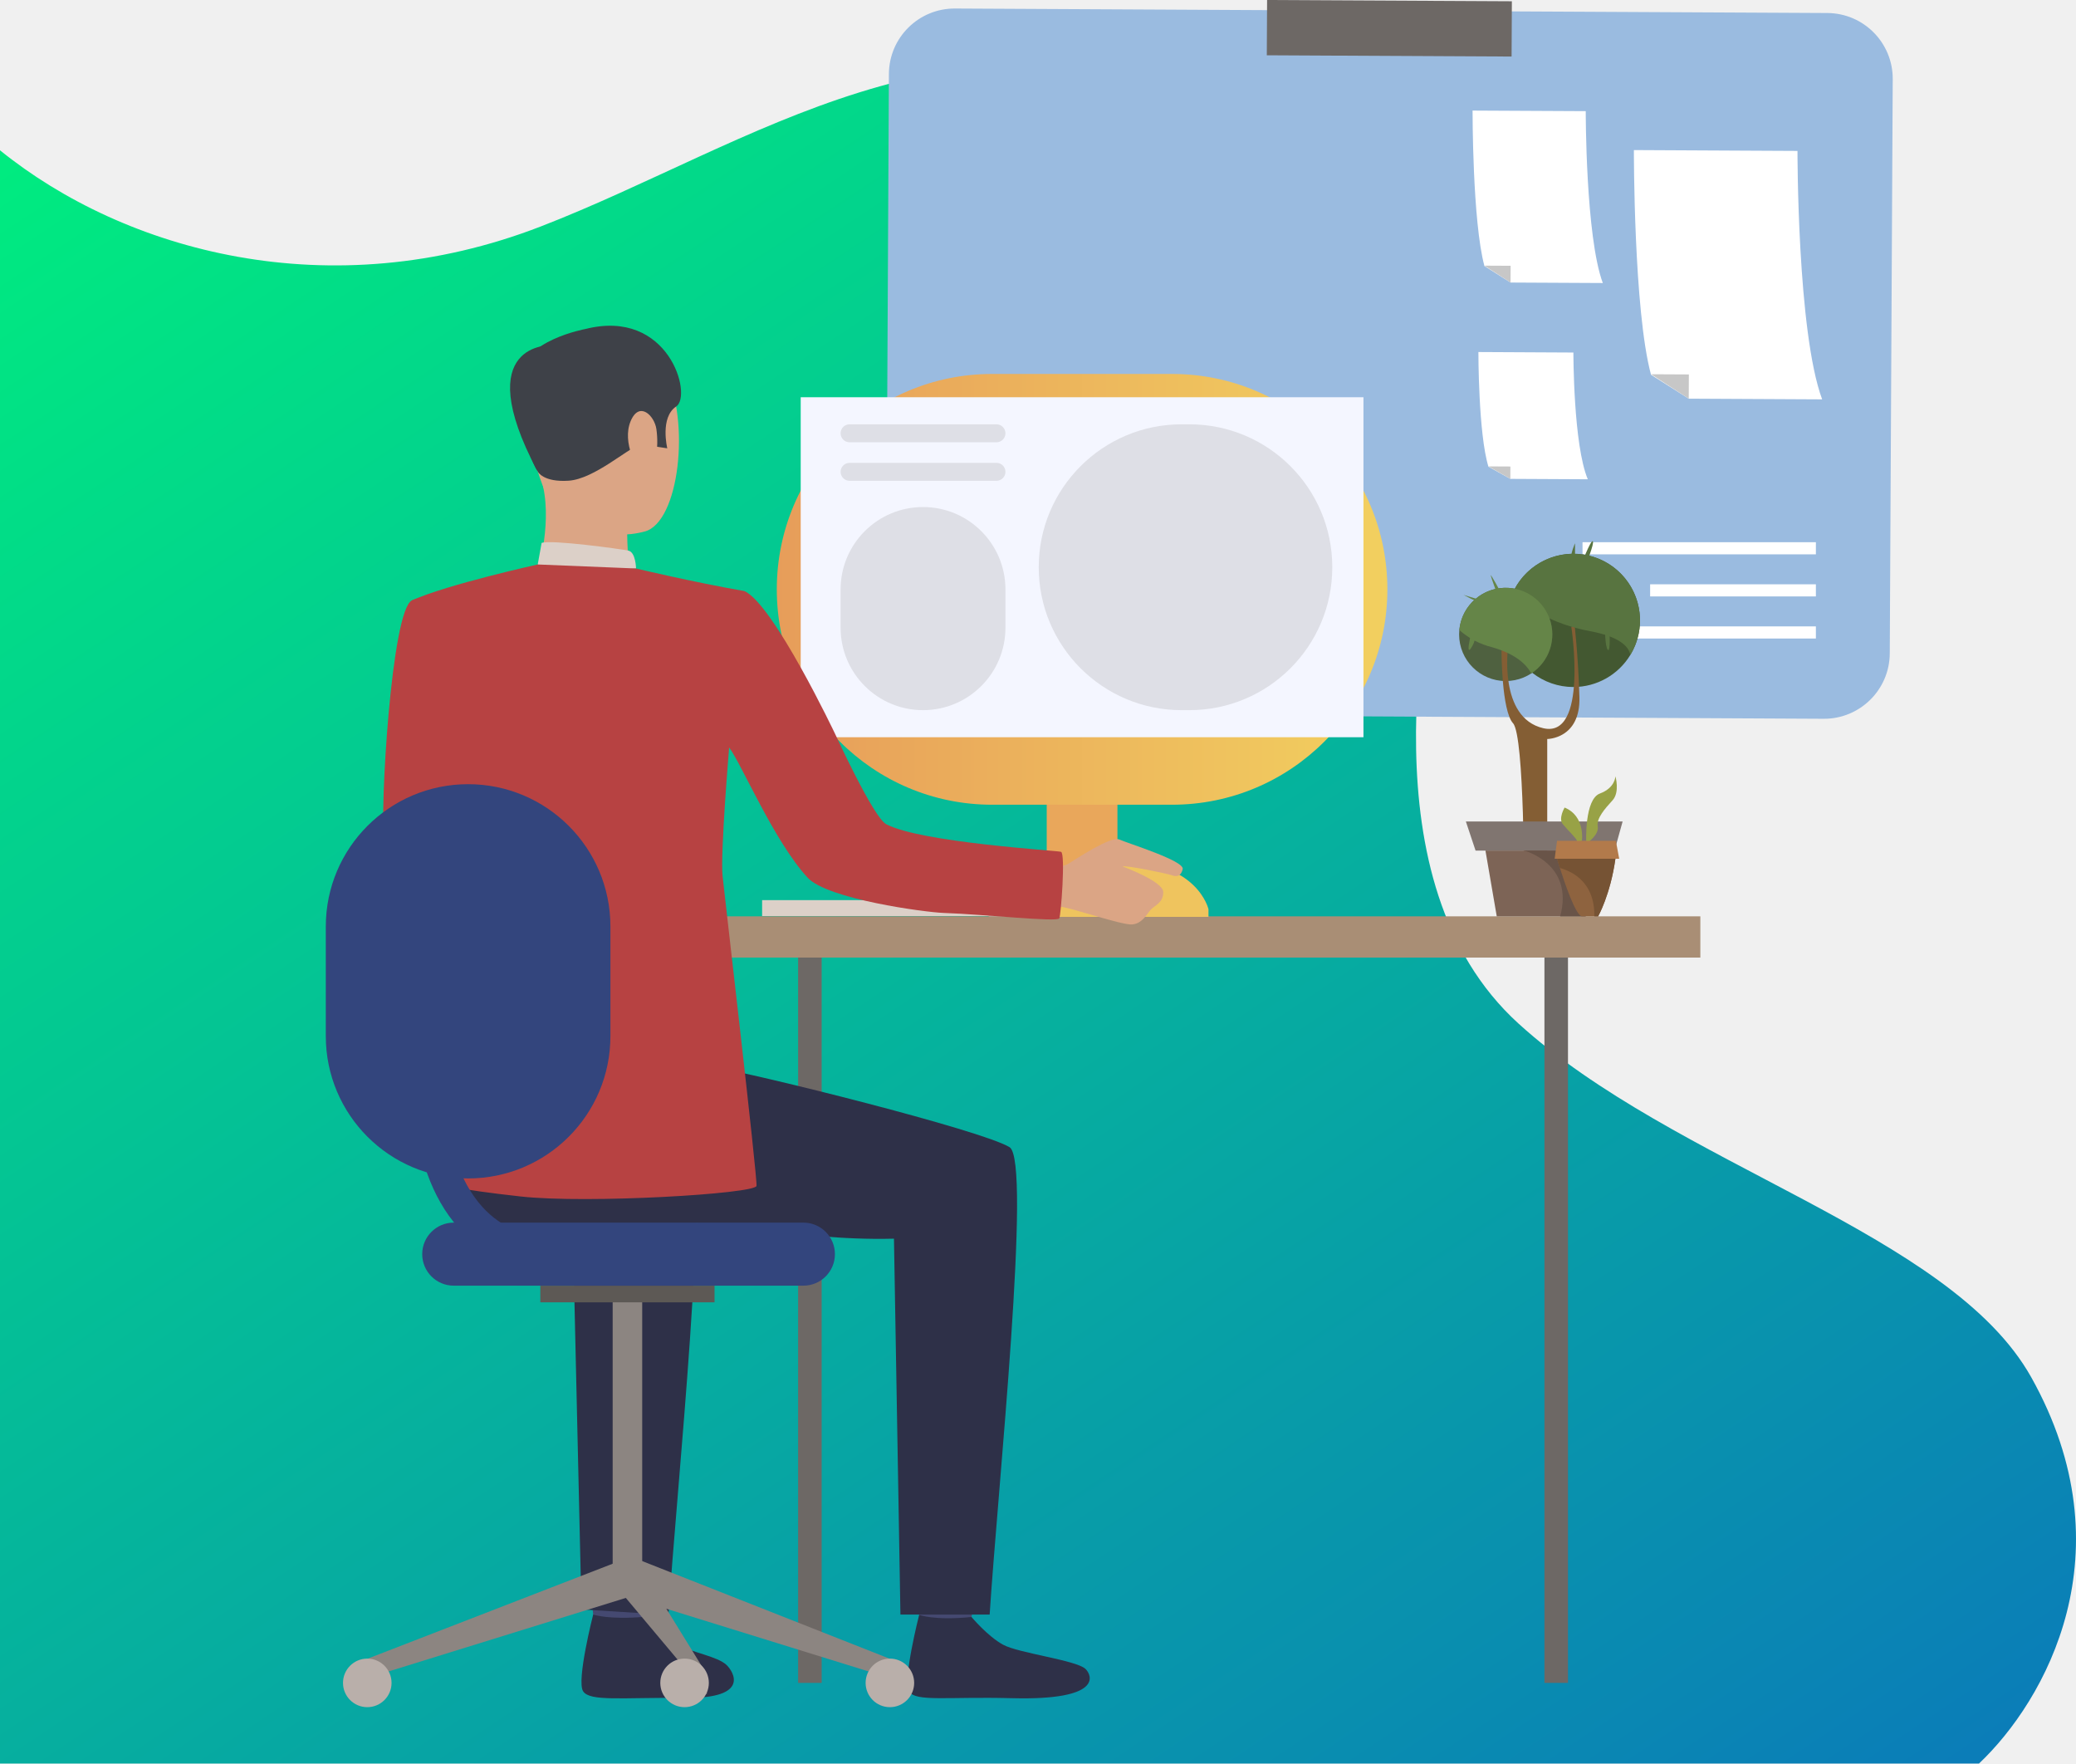
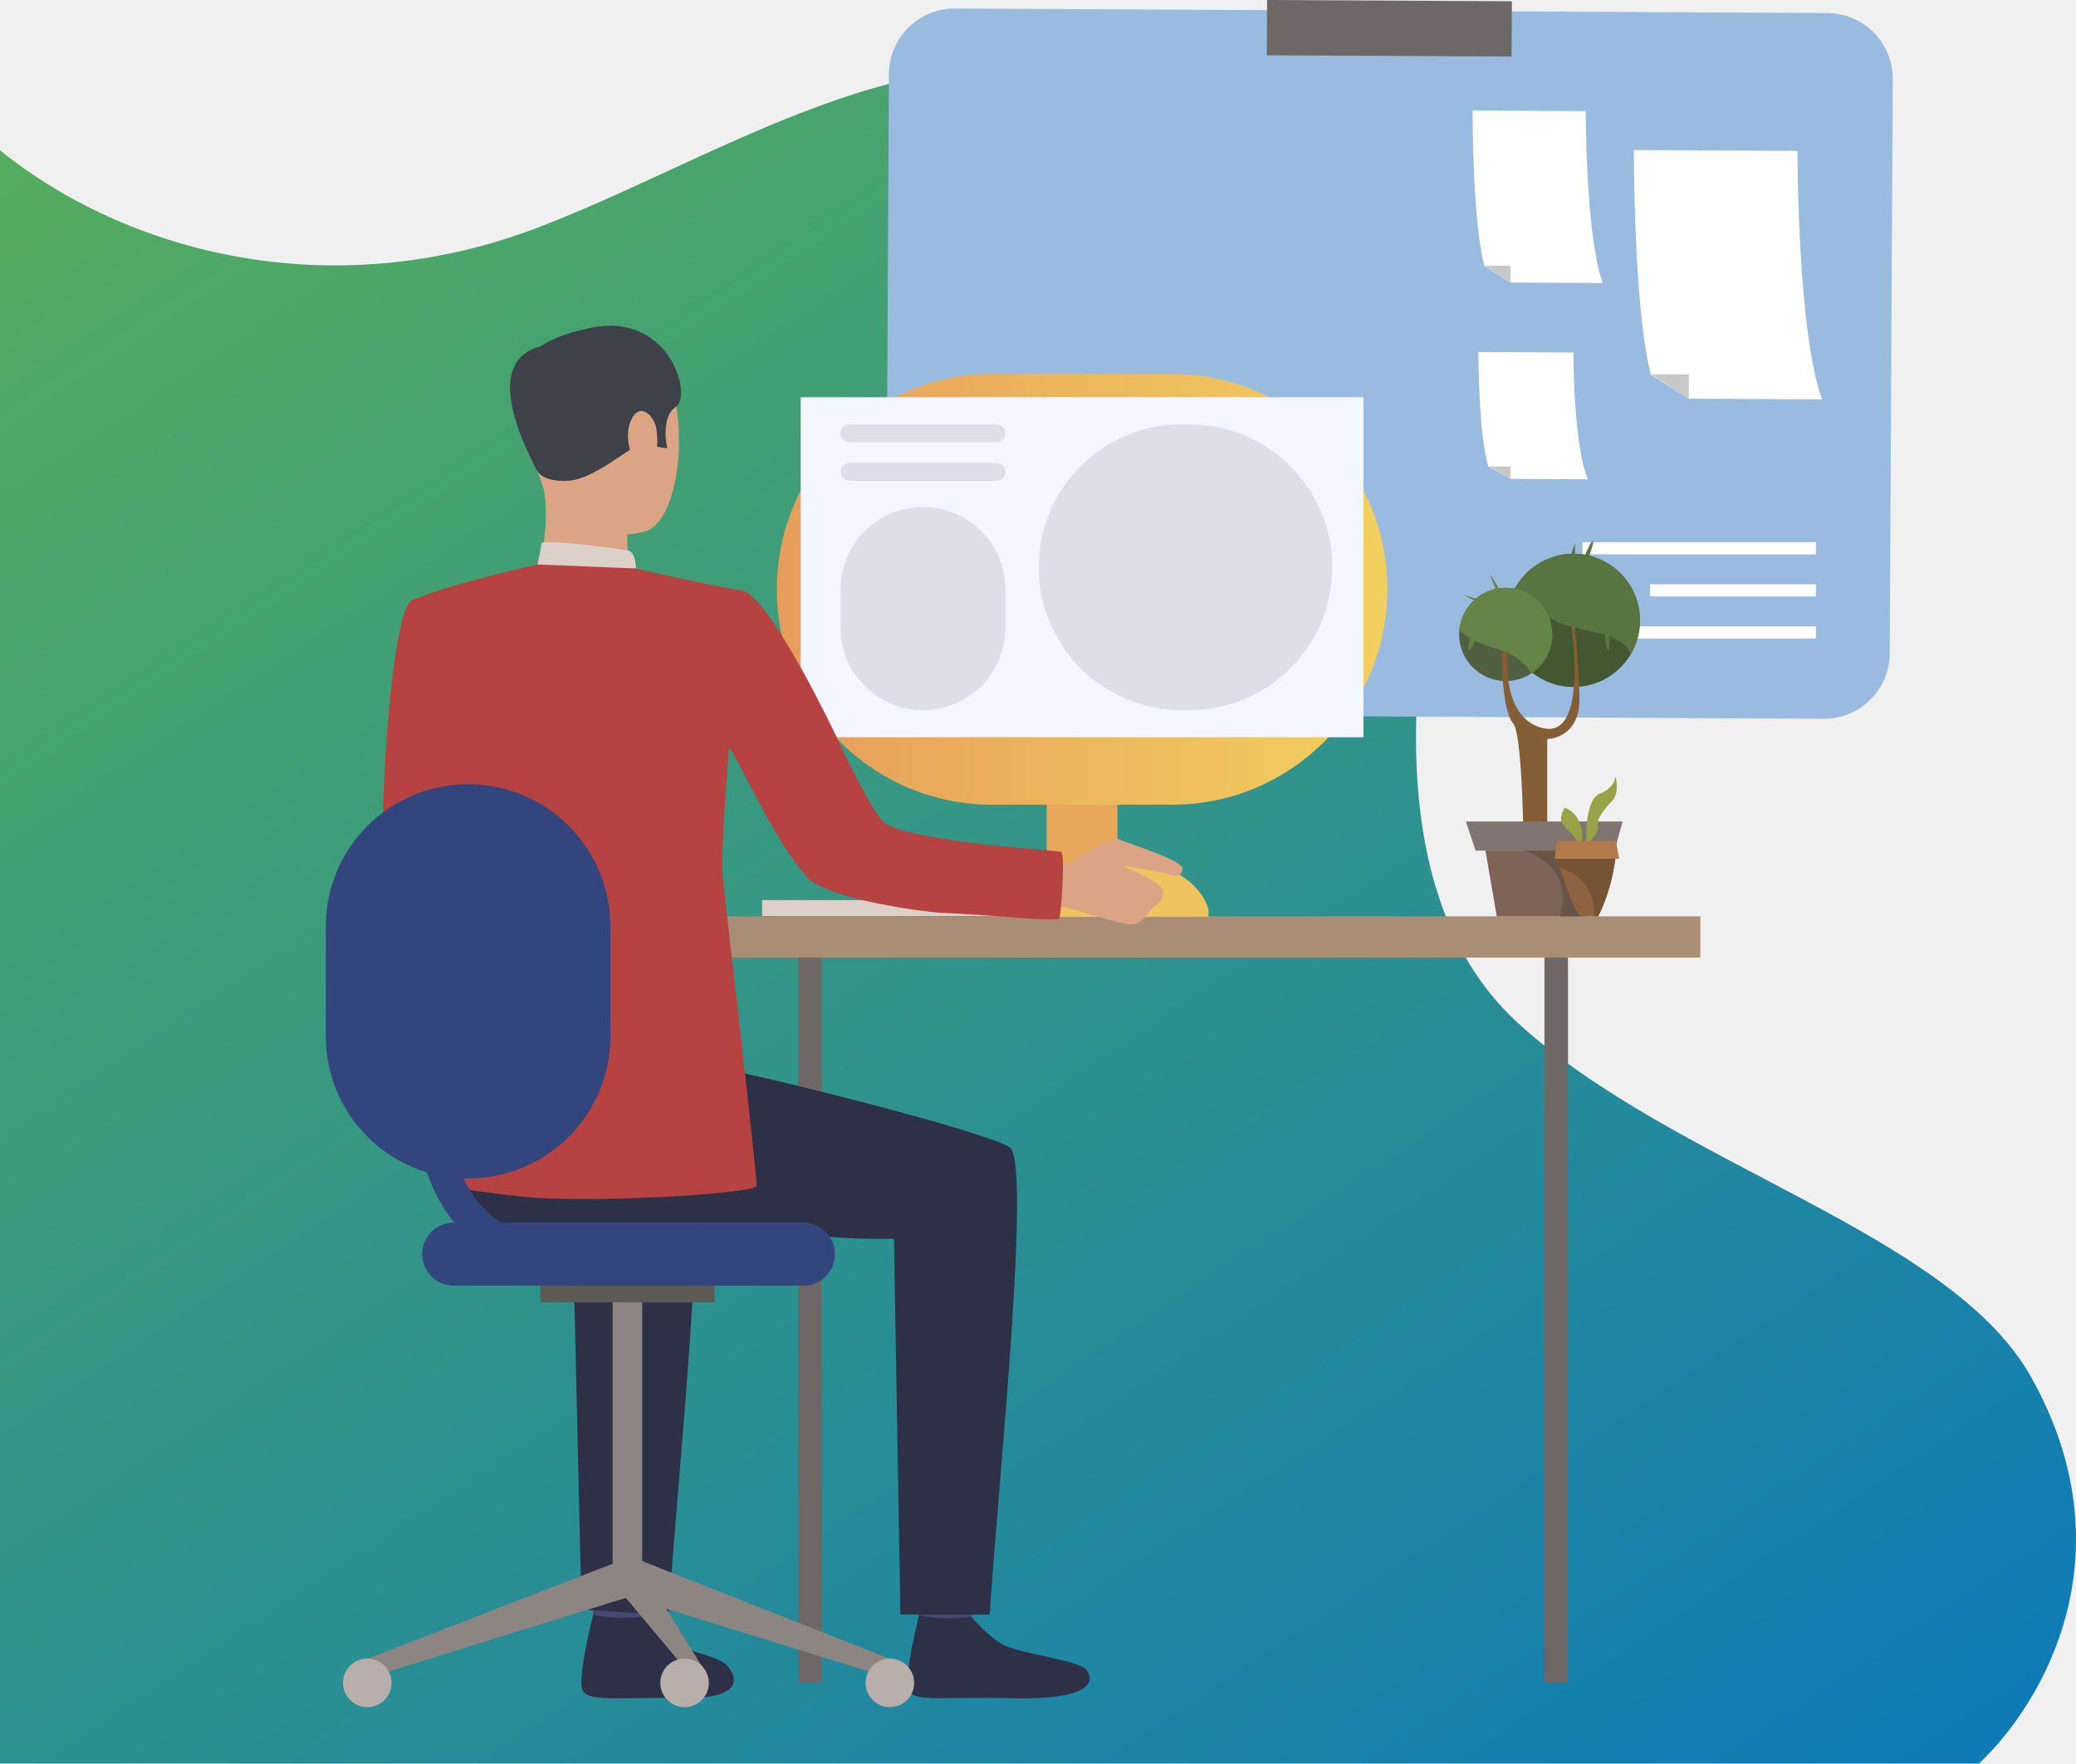
<svg xmlns="http://www.w3.org/2000/svg" width="573" height="486.695" viewBox="0 0 573 486.695">
  <defs>
-     <style>.a{fill:url(#a);}.b{fill:#9abbe0;}.c{fill:#6d6865;}.d{fill:#fff;}.e{fill:#c7c7c7;}.f{fill:#dcd0c8;}.g{fill:#c6bbb5;}.h{fill:#e9a75b;}.i{fill:#a98e75;}.j{fill:#b74242;}.k{fill:#e3d6cd;}.l{fill:#c8995f;}.m{fill:#454971;}.n{fill:#2e3048;}.o{fill:#dba585;}.p{fill:#3e4148;}.q{fill:#363957;}.r{fill:#8c8581;}.s{fill:#5d5955;}.t{fill:#b9afaa;}.u{fill:#33457d;}.v{fill:url(#b);}.w{fill:#f4f6ff;}.x{fill:#efc45e;}.y{fill:#dedfe6;}.z{fill:#435831;}.aa{fill:#4f6140;}.ab{fill:#845e34;}.ac{fill:#587440;}.ad{fill:#658548;}.ae{fill:#807570;}.af{fill:#7d6456;}.ag{fill:#695448;}.ah{fill:#8e633f;}.ai{fill:#98a246;}.aj{fill:#765334;}.ak{fill:#b27a4b;}</style>
+     <style>
+             .a{fill:url(#a);}.b{fill:#9abbe0;}.c{fill:#6d6865;}.d{fill:#fff;}.e{fill:#c7c7c7;}.f{fill:#dcd0c8;}.g{fill:#c6bbb5;}.h{fill:#e9a75b;}.i{fill:#a98e75;}.j{fill:#b74242;}.k{fill:#e3d6cd;}.l{fill:#c8995f;}.m{fill:#454971;}.n{fill:#2e3048;}.o{fill:#dba585;}.p{fill:#3e4148;}.q{fill:#363957;}.r{fill:#8c8581;}.s{fill:#5d5955;}.t{fill:#b9afaa;}.u{fill:#33457d;}.v{fill:url(#b);}.w{fill:#f4f6ff;}.x{fill:#efc45e;}.y{fill:#dedfe6;}.z{fill:#435831;}.aa{fill:#4f6140;}.ab{fill:#845e34;}.ac{fill:#587440;}.ad{fill:#658548;}.ae{fill:#807570;}.af{fill:#7d6456;}.ag{fill:#695448;}.ah{fill:#8e633f;}.ai{fill:#98a246;}.aj{fill:#765334;}.ak{fill:#b27a4b;}</style>
    <linearGradient id="a" x1="0.828" y1="1.153" x2="-0.037" y2="0.095" gradientUnits="objectBoundingBox">
      <stop offset="0" stop-color="#0b79ba" />
-       <stop offset="1" stop-color="#00eb80" />
+       <stop offset="1" stop-color="#54AC5E" />
    </linearGradient>
    <linearGradient id="b" y1="0.5" x2="1" y2="0.5" gradientUnits="objectBoundingBox">
      <stop offset="0" stop-color="#e79d5a" />
      <stop offset="1" stop-color="#f2d05f" />
    </linearGradient>
  </defs>
  <g transform="translate(0 17.877)">
    <g transform="translate(0)">
      <path class="a" d="M1715.226,635.818c18.319-17.326,41.456-58.3,14.433-106.58-22.482-40.164-98.254-58.277-141.553-97.653s-24.425-117.08-22.759-135.456,14.433-85.579-59.4-117.605-129.34,10.5-187.627,33.076-114.907,6.825-149.324-21V635.818Z" transform="translate(-1169 -167)" />
      <g transform="translate(89.925 -17.877)">
        <g transform="translate(154.608 0)">
          <path class="b" d="M1513.747,451.939l240.777,1.241a18.144,18.144,0,0,0,18.237-18.051l.817-158.484a18.144,18.144,0,0,0-18.051-18.238l-240.777-1.24a18.145,18.145,0,0,0-18.239,18.051L1495.7,433.7A18.144,18.144,0,0,0,1513.747,451.939Z" transform="translate(-1495.696 -254.815)" />
          <rect class="c" width="67.564" height="15.257" transform="translate(172.683 15.605) rotate(-179.705)" />
          <g transform="translate(206.438 41.418)">
            <path class="d" d="M1550.94,367.948s-.076,44.272,4.732,62.016l10.409,6.59,36.821.19c-6.9-18.652-6.805-68.563-6.805-68.563Z" transform="translate(-1550.94 -367.948)" />
            <path class="e" d="M1665.663,550.114l.034-6.687-10.443-.054Z" transform="translate(-1650.521 -481.509)" />
          </g>
          <g transform="translate(161.917 30.516)">
            <g transform="translate(0)">
              <path class="d" d="M1722.6,337.035s-.053,30.627,3.274,42.9l7.2,4.559,25.472.131c-4.772-12.9-4.708-47.431-4.708-47.431Z" transform="translate(-1722.605 -337.035)" />
              <path class="e" d="M1801.968,463.057l.024-4.627-7.225-.037Z" transform="translate(-1791.493 -415.596)" />
            </g>
          </g>
          <g transform="translate(163.522 97.153)">
            <g transform="translate(0)">
              <path class="d" d="M1734.36,525.993s-.028,22.584,2.771,31.638l6.047,3.366,21.378.11c-4.013-9.518-3.975-34.979-3.975-34.979Z" transform="translate(-1734.36 -525.993)" />
              <path class="e" d="M1800.98,618.932l.017-3.412-6.064-.031Z" transform="translate(-1792.163 -583.929)" />
            </g>
          </g>
          <g transform="translate(182.393 149.638)">
            <g transform="translate(9.87)">
              <rect class="d" width="64.41" height="3.346" />
            </g>
            <g transform="translate(0 23.231)">
              <rect class="d" width="74.28" height="3.346" />
            </g>
            <g transform="translate(28.528 11.615)">
              <rect class="d" width="45.752" height="3.346" />
            </g>
          </g>
        </g>
        <g transform="translate(0 89.899)">
          <g transform="translate(120.429 158.513)">
            <rect class="f" width="74.147" height="4.401" transform="translate(0 0)" />
          </g>
          <g transform="translate(130.366 174.369)">
            <rect class="c" width="6.498" height="200.169" transform="translate(0)" />
          </g>
          <g transform="translate(182.972 157.264)">
            <rect class="g" width="51.54" height="6.286" transform="translate(0 0)" />
          </g>
          <g transform="translate(198.983 103.634)">
            <rect class="h" width="19.517" height="59.279" transform="translate(0)" />
          </g>
          <g transform="translate(93.832 162.987)">
            <rect class="i" width="285.558" height="11.382" transform="translate(0 0)" />
          </g>
          <g transform="translate(15.834 74.981)">
            <path class="j" d="M2545.159,737.164s-3.123,43.8,5.436,49.04c5.36,3.284,26.737,14.36,26.1,16.437s-12.068,18.48-12.068,18.48-41.059-27.038-42.382-35.559c-1.294-8.324,2.021-64.13,7.663-66.7,4.228-1.925,6.459-.333,11.785,3.622C2549.172,728.034,2545.159,737.164,2545.159,737.164Z" transform="translate(-2521.968 -718.047)" />
          </g>
          <g transform="translate(105.891 94.925)">
            <g transform="translate(0)">
              <path class="k" d="M2396.95,786.28l3.617-1.338s-4.511-10.594-6.481-10.336a49,49,0,0,0-5.1,1.046Z" transform="translate(-2388.984 -774.601)" />
            </g>
          </g>
          <g transform="translate(91.543 94.217)">
            <path class="l" d="M2420.038,786.808c-.462-.344-7.691-14.215-7.691-14.215l-15.447,2.1,8.346,16.429Z" transform="translate(-2396.9 -772.594)" />
          </g>
          <g transform="translate(72.766 346.063)">
            <g transform="translate(0)">
              <path class="m" d="M2484.965,1487.891s-1.277,8.862-1.436,10.193-14.2-.784-14.2-.784l-1.137-10.551S2483.21,1486.641,2484.965,1487.891Z" transform="translate(-2468.189 -1486.746)" />
            </g>
          </g>
          <g transform="translate(70.571 355.674)">
            <path class="n" d="M2420.414,1514.6s4.449,5.339,8.753,7.667,11.067,3.25,13.611,5.659c1.837,1.739,6.691,9.226-11.183,9.076s-26.49,1.057-28.406-1.814,2.771-21.189,2.771-21.189S2410.194,1515.521,2420.414,1514.6Z" transform="translate(-2402.73 -1513.998)" />
          </g>
          <g transform="translate(162.74 346.147)">
            <g transform="translate(0)">
              <path class="m" d="M2229.826,1488.129s-1.276,8.861-1.437,10.193-14.2-.784-14.2-.784l-1.137-10.552S2228.071,1486.879,2229.826,1488.129Z" transform="translate(-2213.05 -1486.984)" />
            </g>
          </g>
          <g transform="translate(160.545 355.757)">
            <g transform="translate(0)">
              <path class="n" d="M2141.867,1514.835s4.448,5.341,8.752,7.669,20.139,4.239,22.685,6.648c1.837,1.74,4.892,8.741-20.257,8.087-17.868-.466-26.492,1.057-28.406-1.815s2.771-21.189,2.771-21.189S2131.4,1515.863,2141.867,1514.835Z" transform="translate(-2124.181 -1514.236)" />
            </g>
          </g>
          <g transform="translate(31.514 194.125)">
            <path class="n" d="M2193.8,1055.9s51.056,8.639,62.588,10.45,74.058,17.369,81.876,22.11c6.225,3.774-3.264,94.409-5.481,128.989h-24.627l-1.786-103.728c-29.553.739-50.642-6.914-72.163-3.645s-39.462,7.915-53.138-10.429C2181.068,1099.646,2180.561,1059.9,2193.8,1055.9Z" transform="translate(-2181.065 -1055.9)" />
          </g>
          <g transform="translate(21.474 205.166)">
            <path class="n" d="M2505.4,1237.8l-24-1.484-2.34-102.328c-12.723.318-17.085-.489-27.38-1.738l-19.378-45.042c16.983,3.394,71.394,17.118,78.649,21.519C2517.177,1112.5,2507.616,1203.218,2505.4,1237.8Z" transform="translate(-2432.302 -1087.209)" />
          </g>
          <g transform="translate(54.894 1.851)">
            <path class="o" d="M2458.526,511.568s18.717-5.173,25.857,9.357,3.9,42.074-5.531,44.665-23-.393-26.913-9.435-7.039-21.893-6.1-30.214S2453.556,513.556,2458.526,511.568Z" transform="translate(-2445.671 -510.673)" />
          </g>
          <g transform="translate(58.137 41.134)">
            <path class="o" d="M2508.277,634.8s-.206,11.05,1.012,13.406-26.062,1.764-26.062,1.764,4.3-13.269,1.86-24.573C2482.674,614.208,2508.277,634.8,2508.277,634.8Z" transform="translate(-2483.227 -622.067)" />
          </g>
          <g transform="translate(53.808)">
            <path class="p" d="M2448.743,545.7s1.458,2.966,8.519,2.487,16.375-9,19.373-9.759,3.176-2.467,3.176-2.467l1.586,2.82,3.071.467s-2.087-8.538,2.46-11.544-2.047-27.219-25.072-21.379c0,0-17.573,3.218-17.81,13.03S2445.331,540.507,2448.743,545.7Z" transform="translate(-2444.023 -505.425)" />
          </g>
          <g transform="translate(58.494 59.725)">
            <g transform="translate(0)">
              <path class="f" d="M2506.412,682.049s-.076-4.5-2.115-4.932-21.446-3.1-23.95-2.116l-1.073,5.943S2484.1,683.913,2506.412,682.049Z" transform="translate(-2479.274 -674.784)" />
            </g>
          </g>
          <g transform="translate(83.393 23.532)">
            <g transform="translate(0)">
              <path class="o" d="M2470.516,577.15c-.523-3.69-4.717-7.927-7.119-2.181s1.621,14.113,4.316,13.665S2471.227,582.156,2470.516,577.15Z" transform="translate(-2462.661 -572.153)" />
            </g>
          </g>
          <g transform="translate(166.874 120.164)">
            <g transform="translate(0)">
              <path class="q" d="M2248.6,846.174a.056.056,0,0,0-.033,0C2248.706,846.233,2248.726,846.238,2248.6,846.174Z" transform="translate(-2248.566 -846.17)" />
            </g>
          </g>
          <g transform="translate(50.856 5.377)">
            <path class="p" d="M2556.9,520.675s-22.82-1.074-3.983,34.55Z" transform="translate(-2545.465 -520.671)" />
          </g>
          <g transform="translate(11.445 340.776)">
            <path class="r" d="M2481.434,1498.872l1.7,4.776,71.728-22.224-3.438-9.671Z" transform="translate(-2481.434 -1471.753)" />
          </g>
          <g transform="translate(79.178 269.062)">
            <g transform="translate(0)">
              <rect class="r" width="8.152" height="77.981" />
            </g>
          </g>
          <g transform="translate(59.211 264.918)">
            <g transform="translate(0 0)">
              <rect class="s" width="48.085" height="4.595" />
            </g>
          </g>
          <g transform="translate(82.269 340.17)">
            <path class="r" d="M2354.028,1497.759l-1.7,4.776-71.728-22.224,3.152-10.277Z" transform="translate(-2280.603 -1470.034)" />
          </g>
          <g transform="translate(82.269 340.17)">
            <g transform="translate(0)">
              <path class="r" d="M2446.8,1502.024v5.555l-22.888-27.268,3.152-10.277Z" transform="translate(-2423.91 -1470.034)" />
            </g>
          </g>
          <g transform="translate(148.99 367.835)">
            <path class="t" d="M2275,1555.186a6.7,6.7,0,1,1-6.7-6.7A6.7,6.7,0,0,1,2275,1555.186Z" transform="translate(-2261.594 -1548.484)" />
          </g>
          <g transform="translate(92.32 367.835)">
            <g transform="translate(0)">
              <path class="t" d="M2435.7,1555.186a6.7,6.7,0,1,1-6.7-6.7A6.7,6.7,0,0,1,2435.7,1555.186Z" transform="translate(-2422.296 -1548.484)" />
            </g>
          </g>
          <g transform="translate(4.741 367.835)">
            <path class="t" d="M2684.044,1555.186a6.7,6.7,0,1,1-6.7-6.7A6.7,6.7,0,0,1,2684.044,1555.186Z" transform="translate(-2670.637 -1548.484)" />
          </g>
          <g transform="translate(26.612 247.513)">
            <path class="u" d="M8.7,0h96.511a8.7,8.7,0,0,1,8.7,8.7v0a8.7,8.7,0,0,1-8.7,8.7H8.7A8.7,8.7,0,0,1,0,8.7v0A8.7,8.7,0,0,1,8.7,0Z" transform="translate(0 0)" />
          </g>
          <g transform="translate(336.358 174.369)">
            <rect class="c" width="6.498" height="200.169" transform="translate(0)" />
          </g>
          <g transform="translate(124.478 13.302)">
            <path class="v" d="M59.444,0h49.642a59.442,59.442,0,0,1,59.442,59.442v0a59.442,59.442,0,0,1-59.442,59.442H59.444A59.444,59.444,0,0,1,0,59.444v0A59.444,59.444,0,0,1,59.444,0Z" transform="translate(0 0)" />
          </g>
          <g transform="translate(131.078 19.728)">
            <rect class="w" width="155.327" height="93.83" transform="translate(0 0)" />
          </g>
          <g transform="translate(199.004 147.863)">
            <path class="x" d="M2075.868,939.992v-2.115s-2.974-13.16-24.013-13.16-20.613,15.275-20.613,15.275Z" transform="translate(-2031.242 -924.717)" />
          </g>
          <g transform="translate(194.101 141.668)">
            <path class="o" d="M2056.044,915.3s4.572-.354,6.245-1.365,11.693-7.747,14.047-6.669,18.013,5.876,17.469,8.166-1.992,2.069-3.1,1.664-12.476-2.791-13.48-2.39c0,0,11.17,4.076,11.216,7.048s-2.339,3.7-3.4,4.821-2.332,3.917-5.21,4.132-16.923-4.675-19.815-4.9-8.241.179-8.606-.291S2056.044,915.3,2056.044,915.3Z" transform="translate(-2051.396 -907.148)" />
          </g>
          <g transform="translate(20.288 65.883)">
            <path class="j" d="M2240.367,699.592c-14.572-2.561-29.912-6.238-29.912-6.238l-27.139-1.106s-24.908,5.483-34.718,9.914c-.929.42-.934,22.22-3.488,27.938l8.132,17.157s4.7,33.988,5.673,49.1c.449,6.938-1.265,67.063-1.265,67.063s2.439,1.2,20.96,3.245,64.8-.738,65.094-2.925-8.962-81.463-9.372-85.568c-.629-6.3,1.82-35.415,1.82-35.415,3.49,4.688,12.387,25.858,21.66,35.929,5.456,5.927,32.465,9.559,37.557,9.729,11.084.37,31.3,2.577,31.892,1.5.473-.648,1.762-17.946.494-18.369-1.109-.37-38.653-2.531-48.271-7.634-3.519-1.867-14.037-24.8-14.037-24.8S2248.406,703.2,2240.367,699.592Z" transform="translate(-2145.111 -692.248)" />
          </g>
          <g transform="translate(0 126.518)">
            <path class="u" d="M39.278,0h0A39.278,39.278,0,0,1,78.558,39.278V69.524a39.28,39.28,0,0,1-39.28,39.28h0A39.278,39.278,0,0,1,0,69.526V39.278A39.278,39.278,0,0,1,39.278,0Z" transform="translate(0 0)" />
          </g>
          <g transform="translate(23.685 195.978)">
            <path class="u" d="M2567.365,1125.762c-11.579,0-20.973-3.89-27.923-11.562-15.7-17.338-12.881-47.816-12.753-49.105a4.37,4.37,0,0,1,8.7.859c-.033.348-2.536,27.974,10.551,42.4,5.294,5.834,12.3,8.67,21.427,8.67a4.371,4.371,0,1,1,0,8.742Z" transform="translate(-2526.413 -1061.154)" />
          </g>
          <g transform="translate(142.091 27.201)">
            <g transform="translate(0 0)">
              <g transform="translate(0)">
                <rect class="y" width="45.499" height="4.958" rx="2.479" />
              </g>
            </g>
          </g>
          <g transform="translate(142.091 37.835)">
            <g transform="translate(0 0)">
              <g transform="translate(0 0)">
                <path class="y" d="M2.478,0H43.021A2.478,2.478,0,0,1,45.5,2.478v0a2.478,2.478,0,0,1-2.478,2.478H2.478A2.478,2.478,0,0,1,0,2.479v0A2.478,2.478,0,0,1,2.478,0Z" />
              </g>
            </g>
          </g>
          <g transform="translate(142.091 50.03)">
            <g transform="translate(0 0)">
              <g transform="translate(0)">
                <path class="y" d="M22.749,0h0A22.749,22.749,0,0,1,45.5,22.749V33.306A22.749,22.749,0,0,1,22.75,56.055h0A22.75,22.75,0,0,1,0,33.306V22.749A22.749,22.749,0,0,1,22.749,0Z" />
              </g>
            </g>
          </g>
          <g transform="translate(196.776 27.201)">
            <g transform="translate(0 0)">
              <path class="y" d="M39.442,0h2.142A39.442,39.442,0,0,1,81.026,39.442v0A39.442,39.442,0,0,1,41.584,78.884H39.442A39.442,39.442,0,0,1,0,39.442v0A39.442,39.442,0,0,1,39.442,0Z" />
            </g>
          </g>
        </g>
        <g transform="translate(312.806 149.357)">
          <path class="z" d="M1711.9,720.642a18.383,18.383,0,1,1,15.728-8.861A18.386,18.386,0,0,1,1711.9,720.642Z" transform="translate(-1680.361 -680.399)" />
          <path class="aa" d="M1774.983,736.232a12.867,12.867,0,0,1-12.866-12.866q0-.615.057-1.216a12.866,12.866,0,1,1,12.809,14.082Z" transform="translate(-1762.117 -697.638)" />
          <path class="ab" d="M1761.04,738.748s1.024,8.539,1.367,20.152-8.881,11.613-8.881,11.613v42.538h-6.4s.152-43.389-3.036-46.881-3.189-20.039-3.189-20.039l1.822-1.063s-2.733,19.584,9.716,22.468,7.743-27.934,7.743-27.934Z" transform="translate(-1729.202 -715.924)" />
          <path class="ac" d="M1714.777,705.216c-10.553-1.972-17.507-6.535-21.263-10.637a18.388,18.388,0,1,1,32.438,17.2C1725.447,709.281,1722.709,706.7,1714.777,705.216Z" transform="translate(-1678.685 -680.399)" />
          <path class="ad" d="M1771.168,726.9a21.286,21.286,0,0,1-9.051-4.745,12.866,12.866,0,1,1,19.853,11.982C1780.666,731.668,1777.715,728.781,1771.168,726.9Z" transform="translate(-1762.059 -697.638)" />
          <path class="ae" d="M1707.109,893.375h43.265l-2.23,8.029h-38.359Z" transform="translate(-1705.243 -816.022)" />
          <path class="af" d="M1723.414,916.141h32.109l-4.46,18.163h-24.528Z" transform="translate(-1716.143 -830.76)" />
          <path class="ad" d="M1804.886,705.721l-1.109.342s-1.746-4.744-1.86-5.39S1804.886,705.721,1804.886,705.721Z" transform="translate(-1793.188 -691.244)" />
          <path class="ad" d="M1816.037,716.05l5.5,1.669s-.038.494-.759.494S1816.037,716.05,1816.037,716.05Z" transform="translate(-1814.822 -701.231)" />
          <path class="ad" d="M1822.784,748.767h1.4a7.482,7.482,0,0,1-1.4,3.415C1821.647,753.511,1822.784,748.767,1822.784,748.767Z" transform="translate(-1819.673 -722.41)" />
          <path class="ac" d="M1733.545,674.045c.57.417-2.011,6.717-2.011,6.717h-1.291S1732.976,673.627,1733.545,674.045Z" transform="translate(-1696.655 -674.027)" />
          <path class="ac" d="M1744.386,680.283c-.227-1.707,1.1-4.592,1.1-4.592v4.327S1744.614,681.991,1744.386,680.283Z" transform="translate(-1713.493 -675.104)" />
          <path class="ac" d="M1718.034,747.4c-.8-.652-.835-6.384-.835-6.384l1.253.456S1718.831,748.052,1718.034,747.4Z" transform="translate(-1676.969 -717.393)" />
          <path class="ag" d="M1723.414,916.142h21.473l-4.46,18.163H1733.4C1737.37,919.689,1723.414,916.142,1723.414,916.142Z" transform="translate(-1705.506 -830.76)" />
        </g>
        <g transform="translate(339.18 214.214)">
          <path class="ah" d="M1719.514,938.435c-1.762-.734-4.606-9.054-5.976-13.362-.487-1.528-.787-2.551-.787-2.551h16.111c-1.392,9.945-4.773,15.913-4.773,15.913Z" transform="translate(-1712.096 -899.747)" />
          <path class="ai" d="M1743.139,891.645c0-.58-2.586-3-3.878-4.584s.5-4.584.5-4.584c5.769,2.385,4.774,9.167,4.774,9.167S1743.139,892.224,1743.139,891.645Z" transform="translate(-1737.014 -873.825)" />
          <path class="ai" d="M1712.344,876.017h-.7s-.5-11.712,3.78-13.3,4.277-4.774,4.277-4.774,1.293,4.377-.8,6.663-4.474,4.974-4.076,7.161S1712.344,876.017,1712.344,876.017Z" transform="translate(-1702.936 -857.94)" />
          <path class="aj" d="M1713.538,925.073c-.487-1.528-.787-2.551-.787-2.551h16.111c-1.392,9.945-4.773,15.913-4.773,15.913h-1.052C1723.233,929.122,1717.1,926.064,1713.538,925.073Z" transform="translate(-1712.096 -899.747)" />
          <path class="ak" d="M1710.442,908.474h16.231l.924,4.954h-17.813Z" transform="translate(-1709.783 -890.653)" />
        </g>
      </g>
    </g>
  </g>
</svg>
